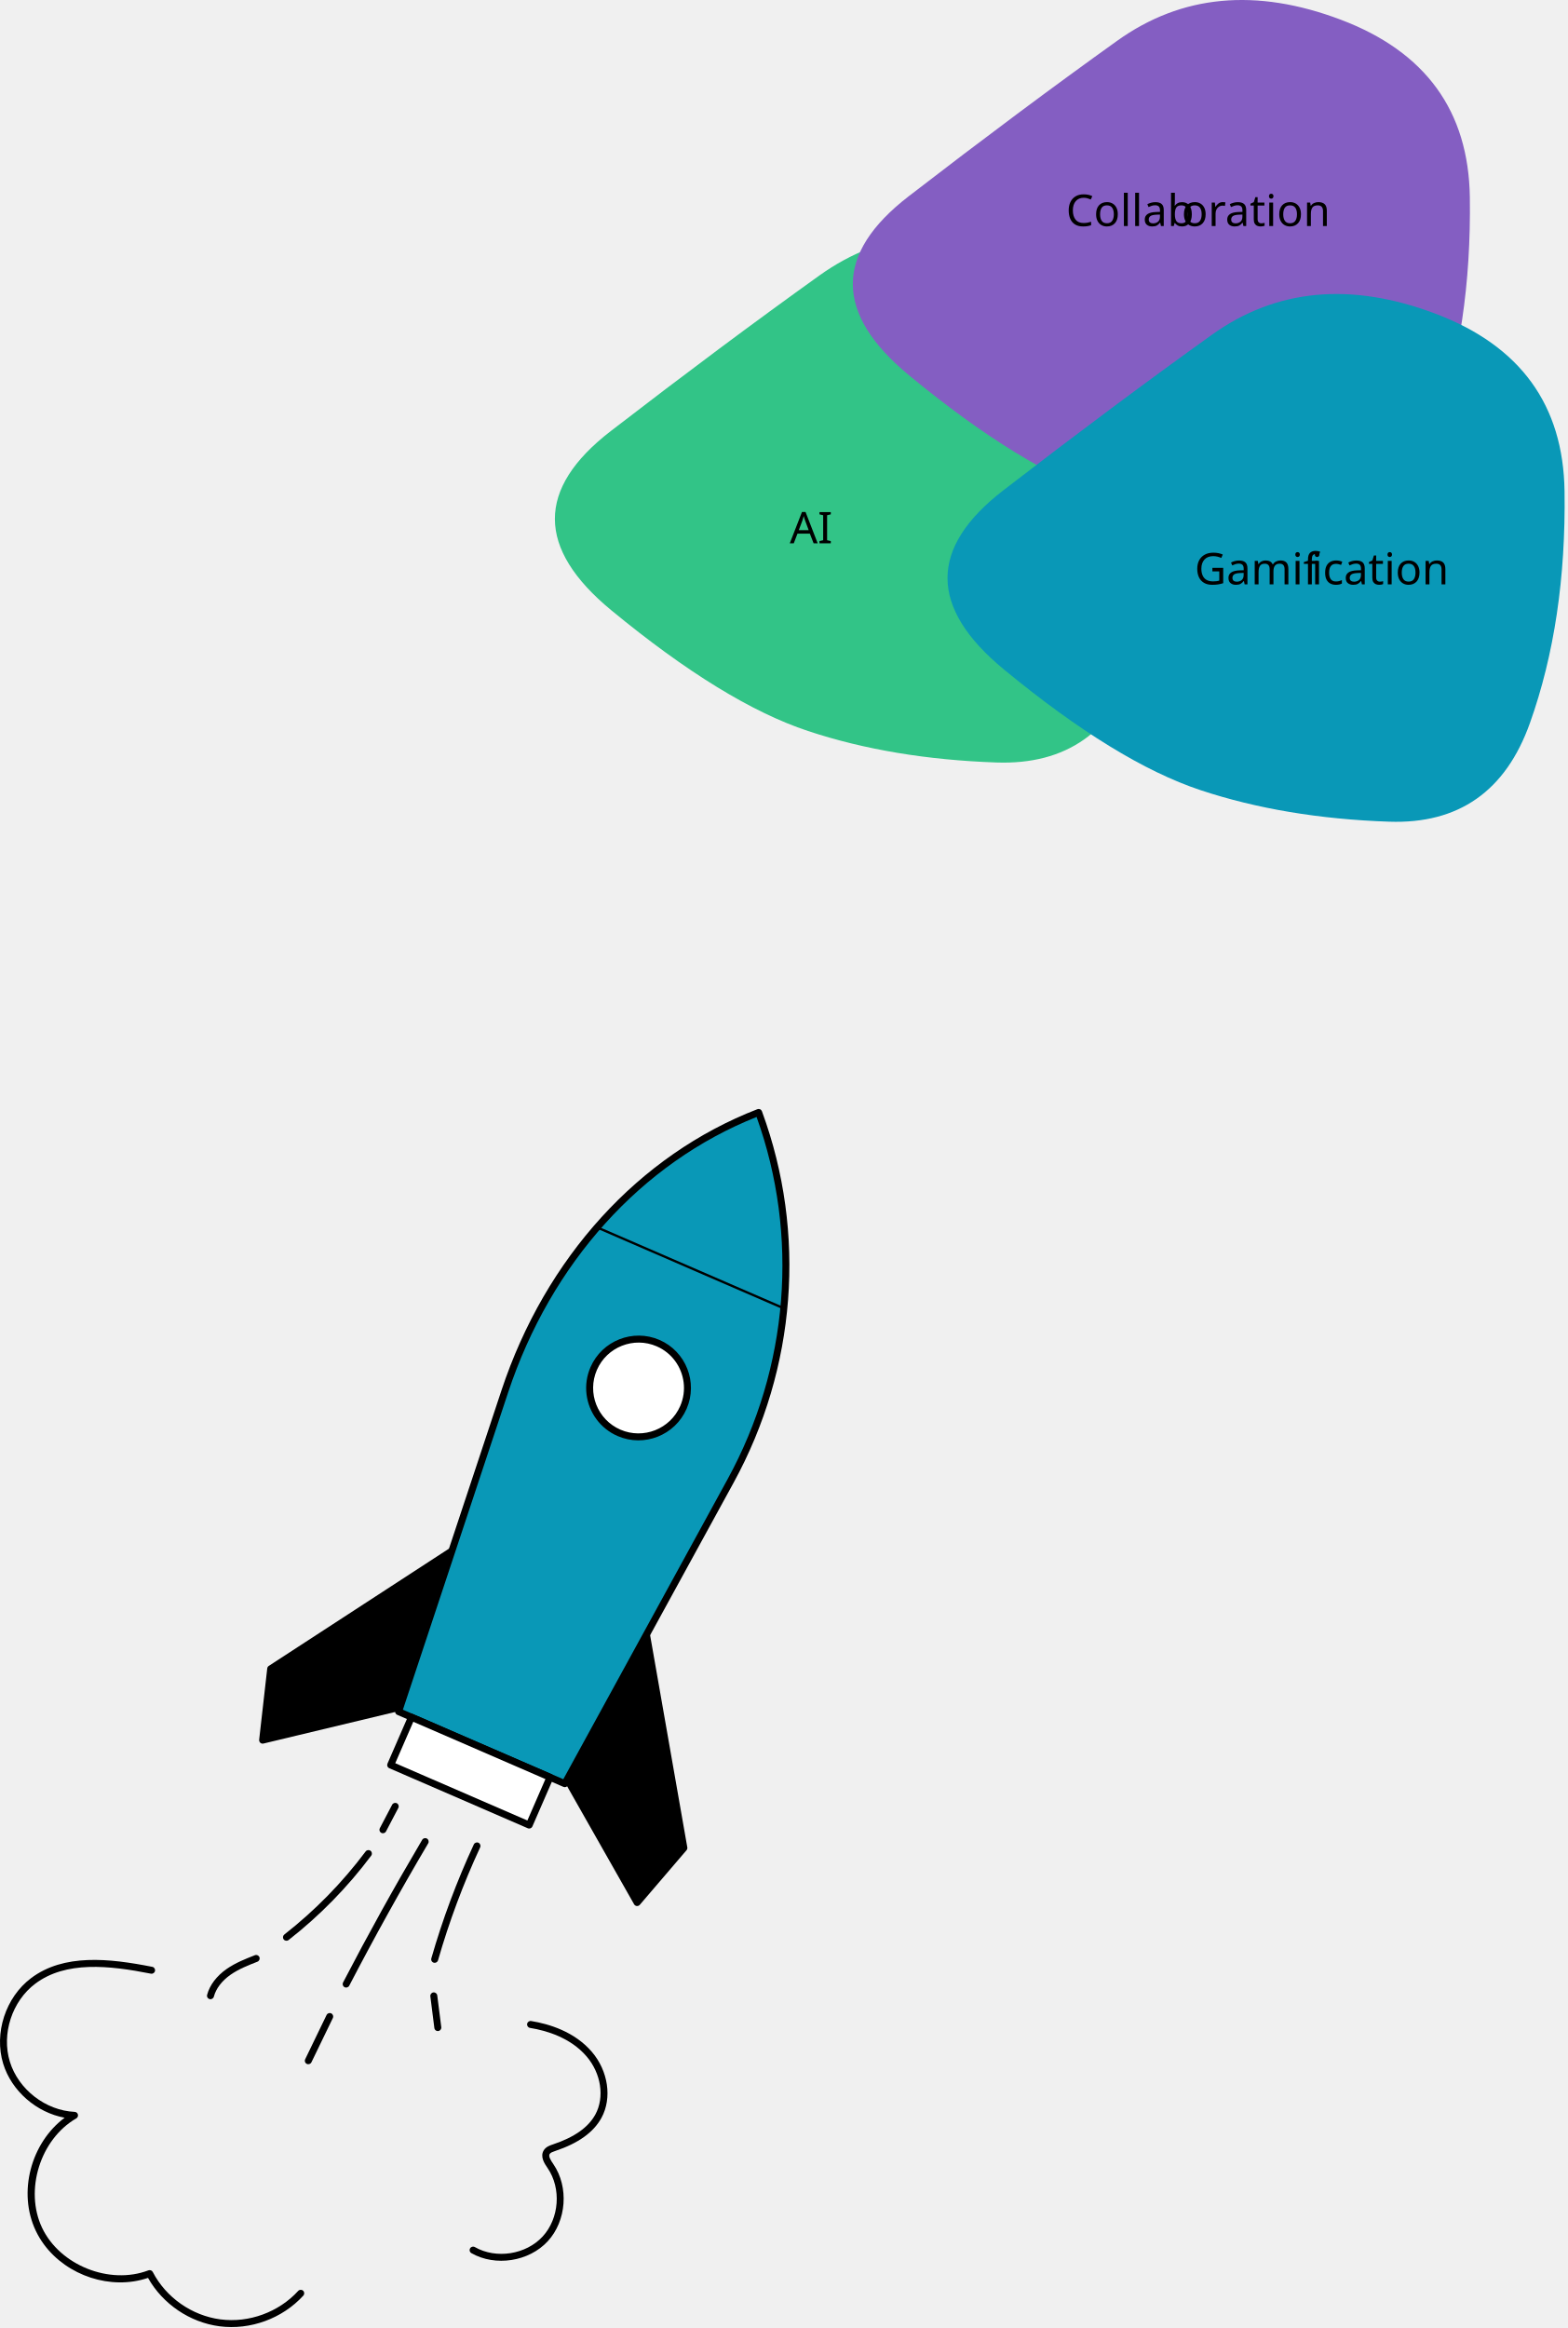
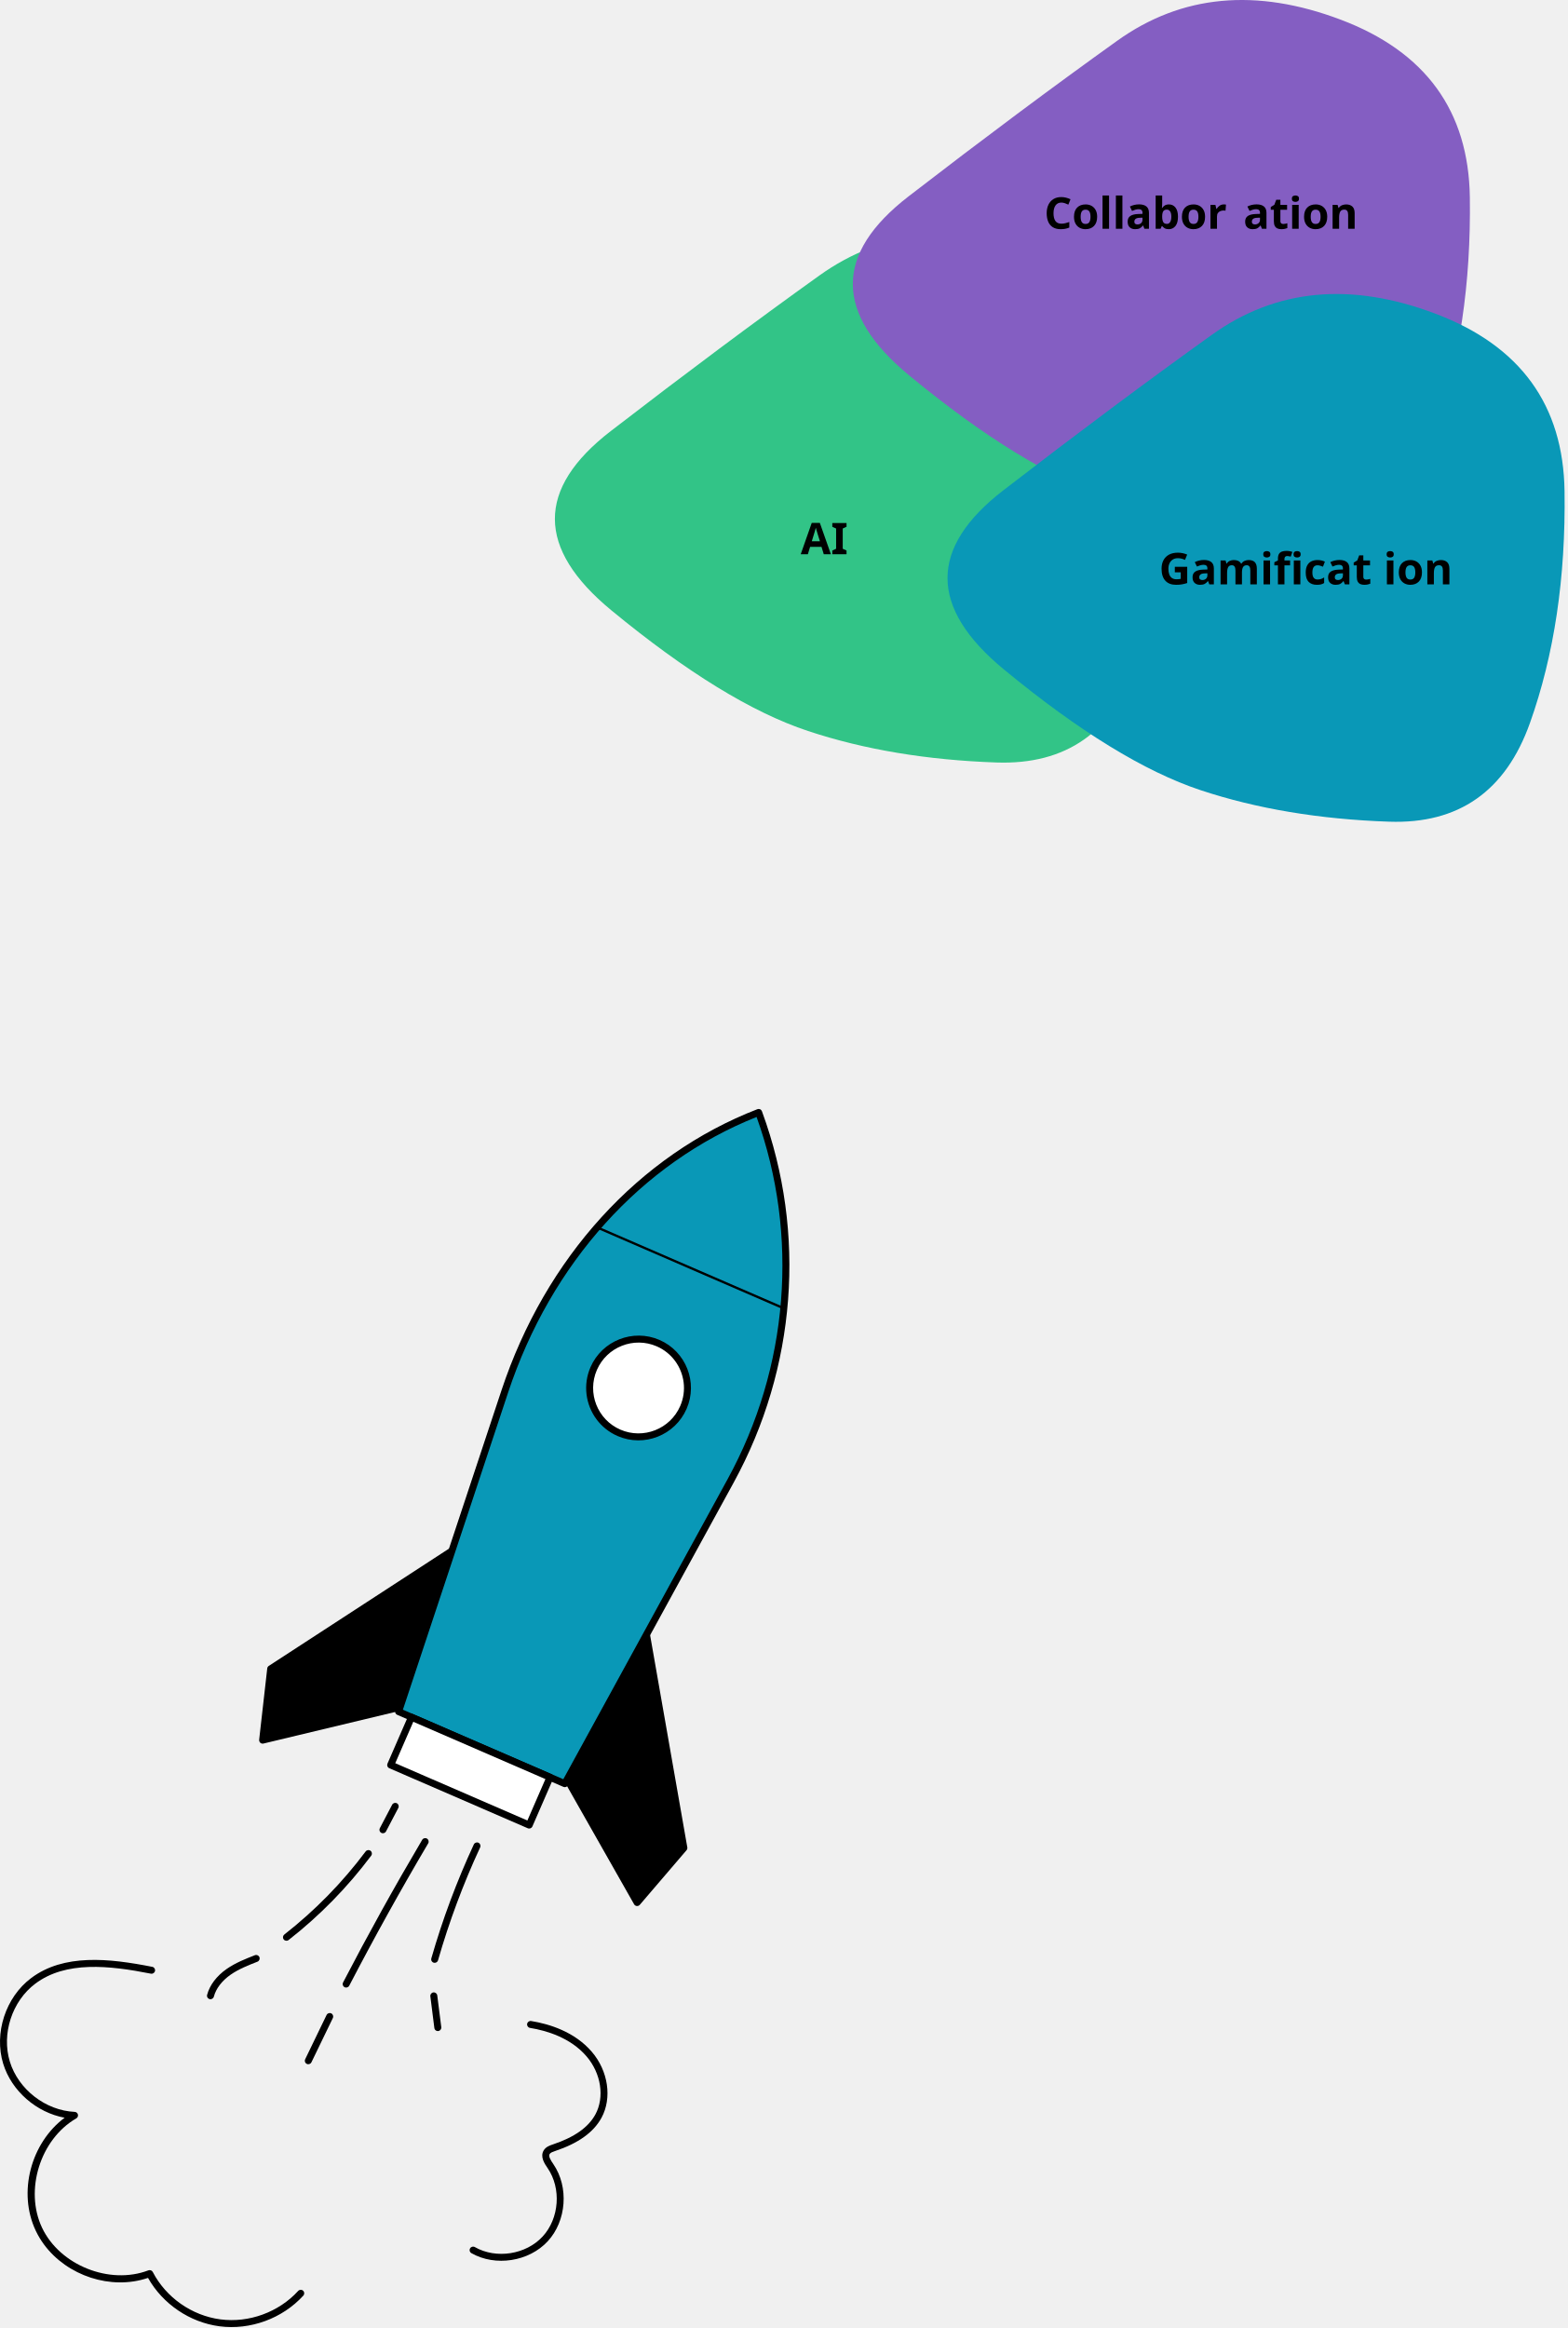
<svg xmlns="http://www.w3.org/2000/svg" width="100%" height="100%" viewBox="0 0 2388 3546" version="1.1" xml:space="preserve" style="fill-rule:evenodd;clip-rule:evenodd;stroke-linejoin:round;stroke-miterlimit:2;">
  <g>
    <g>
      <path d="M400.063,2650.6l12.317,-108.679l373.804,-243.238l-126.092,289.6l-260.029,62.317Z" style="fill-rule:nonzero;" />
      <path d="M417.38,2545l-11.184,98.675l250.088,-59.938l117.979,-270.958l-356.883,232.221Zm-21.588,108.758c-0.787,-1.066 -1.162,-2.396 -1.012,-3.746l12.316,-108.675c0.175,-1.579 1.063,-2.995 2.392,-3.862l373.804,-243.233c1.958,-1.28 4.529,-1.117 6.321,0.387c1.792,1.517 2.367,4.021 1.437,6.171l-126.091,289.6c-0.667,1.529 -2.013,2.658 -3.642,3.054l-260.017,62.304c-1.691,0.4 -3.466,-0.037 -4.758,-1.183c-0.283,-0.242 -0.533,-0.525 -0.75,-0.817Z" style="fill-rule:nonzero;" />
      <path d="M970.567,2897.95l71.2,-83.15l-76.908,-438.646l-126.092,289.6l131.8,232.196Z" style="fill-rule:nonzero;" />
      <path d="M844.696,2665.43l126.763,223.317l64.65,-75.492l-73.434,-418.8l-117.979,270.975Zm121.6,235.675c-0.125,-0.171 -0.246,-0.35 -0.354,-0.533l-131.8,-232.196c-0.825,-1.45 -0.912,-3.208 -0.246,-4.738l126.092,-289.604c0.933,-2.137 3.167,-3.421 5.5,-3.15c2.321,0.275 4.192,2.042 4.604,4.342l76.908,438.65c0.271,1.554 -0.158,3.166 -1.2,4.375l-71.2,83.146c-1.133,1.316 -2.825,1.995 -4.545,1.833c-1.509,-0.146 -2.867,-0.921 -3.759,-2.125Z" style="fill-rule:nonzero;" />
      <path d="M607.196,2607.13l161.759,-487.688c65.695,-198.066 205.187,-354.675 386.716,-424.979l0.334,0.925c65.091,177.346 54.058,383.034 -43.005,560.279l-252.583,461.246l-253.221,-109.783Z" style="fill:#0998b7;fill-rule:nonzero;" />
      <path d="M1152.54,1701.39c-175.312,69.754 -313.112,222.425 -378.542,419.712l-160.241,483.079l244.333,105.934l250.258,-456.992c93.155,-170.125 109.171,-370.954 44.192,-551.734Zm-549.612,908.896c-1,-1.35 -1.334,-3.133 -0.775,-4.825l161.762,-487.679c67.063,-202.196 209.154,-358.296 389.842,-428.262c1.321,-0.517 2.8,-0.48 4.1,0.1c1.296,0.583 2.3,1.675 2.791,3l0.342,0.929c67.8,184.733 52.013,390.537 -43.337,564.654l-252.58,461.254c-1.312,2.404 -4.254,3.413 -6.766,2.321l-253.234,-109.783c-0.883,-0.384 -1.612,-0.988 -2.145,-1.709Z" style="fill-rule:nonzero;" />
      <path d="M904.405,2084.56c16.433,-37.742 60.341,-55.079 98.062,-38.721c37.733,16.363 55.004,60.217 38.579,97.954c-16.437,37.742 -60.35,55.071 -98.071,38.713c-37.733,-16.363 -55.004,-60.217 -38.57,-97.946Z" style="fill:#fff;fill-rule:nonzero;" />
      <path d="M1028.3,2072.88c-6.971,-9.417 -16.433,-17.175 -27.946,-22.175c-34.983,-15.167 -75.841,0.963 -91.083,35.958c-15.233,34.992 0.833,75.8 35.821,90.975c34.987,15.167 75.846,-0.962 91.087,-35.958c10.217,-23.483 6.346,-49.583 -7.879,-68.8Zm-119.675,88.921c-16.408,-22.163 -20.875,-52.275 -9.087,-79.354c17.571,-40.367 64.708,-58.975 105.058,-41.475c40.354,17.491 58.892,64.571 41.313,104.925c-17.567,40.366 -64.705,58.975 -105.055,41.475c-13.279,-5.754 -24.187,-14.713 -32.229,-25.571Z" style="fill-rule:nonzero;" />
      <path d="M595.121,2688.45l31.7,-72.821l211.021,91.484l-31.704,72.825l-211.017,-91.488Z" style="fill:#fff;fill-rule:nonzero;" />
      <path d="M629.575,2622.61l-27.466,63.079l201.283,87.271l27.467,-63.079l-201.284,-87.271Zm-38.72,69.004c-0.275,-0.366 -0.505,-0.766 -0.684,-1.208c-0.508,-1.312 -0.479,-2.771 0.084,-4.062l31.7,-72.813c1.179,-2.696 4.3,-3.929 6.987,-2.767l211.017,91.488c2.7,1.167 3.921,4.292 2.754,6.979l-31.713,72.821c-1.17,2.683 -4.291,3.921 -6.979,2.758l-211.021,-91.483c-0.862,-0.375 -1.6,-0.971 -2.145,-1.713Z" style="fill-rule:nonzero;" />
      <path d="M907.93,1870.51c-0.371,-0.496 -0.471,-1.154 -0.213,-1.758c0.396,-0.892 1.446,-1.309 2.333,-0.917l287.134,124.475c0.9,0.388 1.3,1.433 0.912,2.329c-0.387,0.9 -1.429,1.313 -2.325,0.925l-287.129,-124.487c-0.296,-0.129 -0.533,-0.325 -0.712,-0.567Z" style="fill-rule:nonzero;" />
      <path d="M432.088,2954.02c-1.704,-2.305 -1.267,-5.567 1.004,-7.342c46.692,-36.512 88.379,-79.092 123.892,-126.533c1.754,-2.346 5.083,-2.834 7.429,-1.071c2.35,1.758 2.825,5.075 1.062,7.429c-36.066,48.188 -78.412,91.442 -125.841,128.525c-2.317,1.808 -5.65,1.404 -7.454,-0.904c-0.034,-0.029 -0.067,-0.071 -0.092,-0.104Z" style="fill-rule:nonzero;" />
      <path d="M579.067,2790.27c-1.167,-1.584 -1.408,-3.759 -0.433,-5.625l18.725,-35.675c1.362,-2.604 4.575,-3.613 7.171,-2.25c2.595,1.35 3.591,4.562 2.229,7.166l-18.717,35.671c-1.362,2.604 -4.575,3.613 -7.171,2.246c-0.737,-0.383 -1.337,-0.908 -1.804,-1.533Z" style="fill-rule:nonzero;" />
      <path d="M316.375,3043.07c-0.925,-1.246 -1.295,-2.884 -0.87,-4.505c3.883,-14.762 14.454,-28.774 29.77,-39.449c13.346,-9.309 28.442,-15.234 43.03,-20.955c2.725,-1.07 5.812,0.275 6.87,3c1.075,2.73 -0.283,5.809 -3.004,6.88c-14.012,5.495 -28.508,11.183 -40.833,19.779c-13.233,9.229 -22.321,21.104 -25.558,33.433c-0.755,2.829 -3.655,4.529 -6.488,3.792c-1.217,-0.325 -2.225,-1.038 -2.917,-1.975Z" style="fill-rule:nonzero;" />
      <path d="M657.896,2987.62c-0.95,-1.279 -1.321,-2.971 -0.837,-4.617c17.008,-59.246 38.779,-117.633 64.725,-173.537c1.237,-2.667 4.4,-3.83 7.054,-2.6c2.671,1.229 3.808,4.387 2.583,7.05c-25.712,55.408 -47.291,113.283 -64.158,171.995c-0.817,2.825 -3.754,4.455 -6.571,3.655c-1.167,-0.334 -2.129,-1.042 -2.796,-1.946Z" style="fill-rule:nonzero;" />
      <path d="M662.671,3091.57c-0.521,-0.704 -0.875,-1.546 -0.996,-2.484l-6.116,-48.296c-0.375,-2.9 1.687,-5.57 4.596,-5.941c2.908,-0.371 5.566,1.691 5.933,4.596l6.125,48.291c0.367,2.909 -1.692,5.563 -4.608,5.942c-1.975,0.25 -3.825,-0.617 -4.934,-2.108Z" style="fill-rule:nonzero;" />
      <path d="M67.15,3418.97c-4.854,-6.554 -9.1,-13.584 -12.637,-21.046c-27.75,-58.425 -7.479,-133.813 43.946,-172.217c-42.759,-7.867 -80.788,-40.554 -93.588,-82.225c-14.262,-46.429 3.646,-101.312 42.584,-130.492c49.754,-37.274 118.087,-30.258 184.525,-17.112c2.866,0.563 4.725,3.363 4.158,6.229c-0.571,2.884 -3.375,4.746 -6.242,4.184c-64.012,-12.663 -129.654,-19.588 -176.083,15.2c-35.467,26.579 -51.779,76.558 -38.792,118.862c12.992,42.304 54.542,74.458 98.779,76.454c2.355,0.108 4.363,1.759 4.909,4.042c0.558,2.3 -0.467,4.679 -2.509,5.858c-54.883,31.646 -79.225,109.529 -52.1,166.659c27.138,57.112 102.838,87.412 162.009,64.816c2.525,-0.966 5.387,0.133 6.608,2.5c20.146,38.892 59.654,66.538 103.117,72.192c43.454,5.662 88.816,-10.954 118.383,-43.338c1.971,-2.162 5.329,-2.325 7.496,-0.35c2.158,1.942 2.317,5.321 0.337,7.492c-31.862,34.921 -80.758,52.821 -127.612,46.725c-45.3,-5.904 -86.638,-34.004 -108.946,-73.725c-56.55,19.208 -123.187,-3.246 -158.342,-50.708Z" style="fill-rule:nonzero;" />
      <path d="M716.43,3430.52c-1.213,-1.642 -1.417,-3.913 -0.338,-5.805c1.463,-2.541 4.7,-3.425 7.246,-1.983c32.5,18.546 77.858,11.496 103.262,-16.054c25.409,-27.533 28.771,-73.288 7.646,-104.154c-4.741,-6.929 -11.896,-17.404 -5.966,-27.117c3.358,-5.487 9.47,-7.525 13.933,-9.021c32.812,-10.996 53.983,-25.929 64.737,-45.646c14.334,-26.279 8.767,-62.75 -13.62,-88.687c-24.171,-28.054 -60.084,-38.954 -85.942,-43.163c-2.888,-0.479 -4.85,-3.204 -4.379,-6.091c0.479,-2.896 3.208,-4.863 6.104,-4.388c27.6,4.488 66.008,16.238 92.271,46.709c25.162,29.179 31.291,70.604 14.896,100.695c-12.105,22.18 -35.225,38.742 -70.709,50.634c-3.233,1.083 -6.9,2.304 -8.229,4.487c-2.171,3.546 1.442,9.396 5.679,15.584c23.788,34.775 20.013,86.325 -8.616,117.35c-28.625,31.033 -79.73,38.975 -116.346,18.091c-0.654,-0.383 -1.209,-0.875 -1.629,-1.441Z" style="fill-rule:nonzero;" />
      <path d="M523.05,3025.29c-1.166,-1.583 -1.408,-3.741 -0.441,-5.604c37.991,-73.133 78.546,-146.233 120.512,-217.258c1.488,-2.525 4.75,-3.371 7.271,-1.875c2.525,1.483 3.358,4.737 1.871,7.262c-41.875,70.863 -82.321,143.792 -120.238,216.746c-1.345,2.608 -4.55,3.625 -7.158,2.283c-0.742,-0.395 -1.35,-0.929 -1.817,-1.554Z" style="fill-rule:nonzero;" />
      <path d="M465.392,3142.09c-1.137,-1.538 -1.396,-3.63 -0.508,-5.471l32.591,-67.367c1.284,-2.642 4.459,-3.754 7.096,-2.475c2.646,1.271 3.738,4.438 2.463,7.088l-32.6,67.358c-1.267,2.642 -4.454,3.75 -7.088,2.483c-0.804,-0.387 -1.462,-0.954 -1.954,-1.617Z" style="fill-rule:nonzero;" />
    </g>
    <g>
      <path d="M1785.22,658.205c1.854,131.488 -15.721,249.137 -52.733,352.95c-37.013,103.813 -108.488,153.9 -214.434,150.267c-105.945,-3.634 -201.65,-19.613 -287.112,-47.942c-85.467,-28.329 -185.363,-89.621 -299.692,-183.871c-114.329,-94.254 -114.629,-185.242 -0.896,-272.967c113.734,-87.725 219.621,-166.683 317.659,-236.883c98.041,-70.196 211.621,-80.875 340.741,-32.037c129.121,48.837 194.609,138.996 196.467,270.483Z" style="fill:#32c487;fill-rule:nonzero;" />
    </g>
    <g>
      <path d="M2239.06,300.543c1.858,131.487 -15.721,249.137 -52.729,352.945c-37.013,103.813 -108.492,153.9 -214.438,150.267c-105.942,-3.633 -201.65,-19.613 -287.112,-47.942c-85.463,-28.329 -185.359,-89.616 -299.688,-183.871c-114.329,-94.25 -114.629,-185.241 -0.896,-272.966c113.734,-87.721 219.617,-166.684 317.659,-236.879c98.037,-70.2 211.62,-80.88 340.741,-32.042c129.117,48.837 194.609,139 196.463,270.487Z" style="fill:#845ec2;fill-rule:nonzero;" />
    </g>
    <g>
      <path d="M2383.33,748.376c1.854,131.487 -15.721,249.137 -52.734,352.946c-37.008,103.812 -108.487,153.9 -214.433,150.266c-105.946,-3.633 -201.65,-19.612 -287.113,-47.941c-85.466,-28.33 -185.362,-89.617 -299.691,-183.871c-114.329,-94.254 -114.625,-185.242 -0.896,-272.967c113.733,-87.721 219.621,-166.683 317.658,-236.879c98.042,-70.2 211.621,-80.879 340.742,-32.042c129.121,48.838 194.608,139 196.467,270.488Z" style="fill:#0998b7;fill-rule:nonzero;" />
    </g>
-     <text x="1623.92px" y="344.272px" style="font-family:'Knicknack-Regular', 'Knicknack';font-size:66.667px;">Collab<tspan x="1799.85px 1834.99px 1858.39px 1892.92px 1928.65px " y="344.272px 344.272px 344.272px 344.272px 344.272px ">orati</tspan>on</text>
-     <text x="1819.75px" y="890.105px" style="font-family:'Knicknack-Regular', 'Knicknack';font-size:66.667px;">Gamif<tspan x="1997.75px 2013.35px 2041.69px 2076.22px 2111.95px " y="890.105px 890.105px 890.105px 890.105px 890.105px ">icati</tspan>on</text>
-     <text x="1203.09px" y="827.605px" style="font-family:'Knicknack-Regular', 'Knicknack';font-size:66.667px;">AI</text>
+     <text x="1590.59px" y="348.438px" style="font-family:'Futura-Bold', 'Futura', sans-serif;font-weight:700;font-size:66.667px;">Collabor<tspan x="1893.99px 1940.72px 1966.52px 1986.85px " y="348.438px 348.438px 348.438px 348.438px ">atio</tspan>n</text>
+     <text x="1765.59px" y="890.105px" style="font-family:'Futura-Bold', 'Futura', sans-serif;font-weight:700;font-size:66.667px;">Gamiﬁcat<tspan x="2107.52px 2127.85px " y="890.105px 890.105px ">io</tspan>n</text>
+     <text x="1219.75px" y="844.272px" style="font-family:'Futura-Bold', 'Futura', sans-serif;font-weight:700;font-size:66.667px;">AI</text>
  </g>
</svg>
